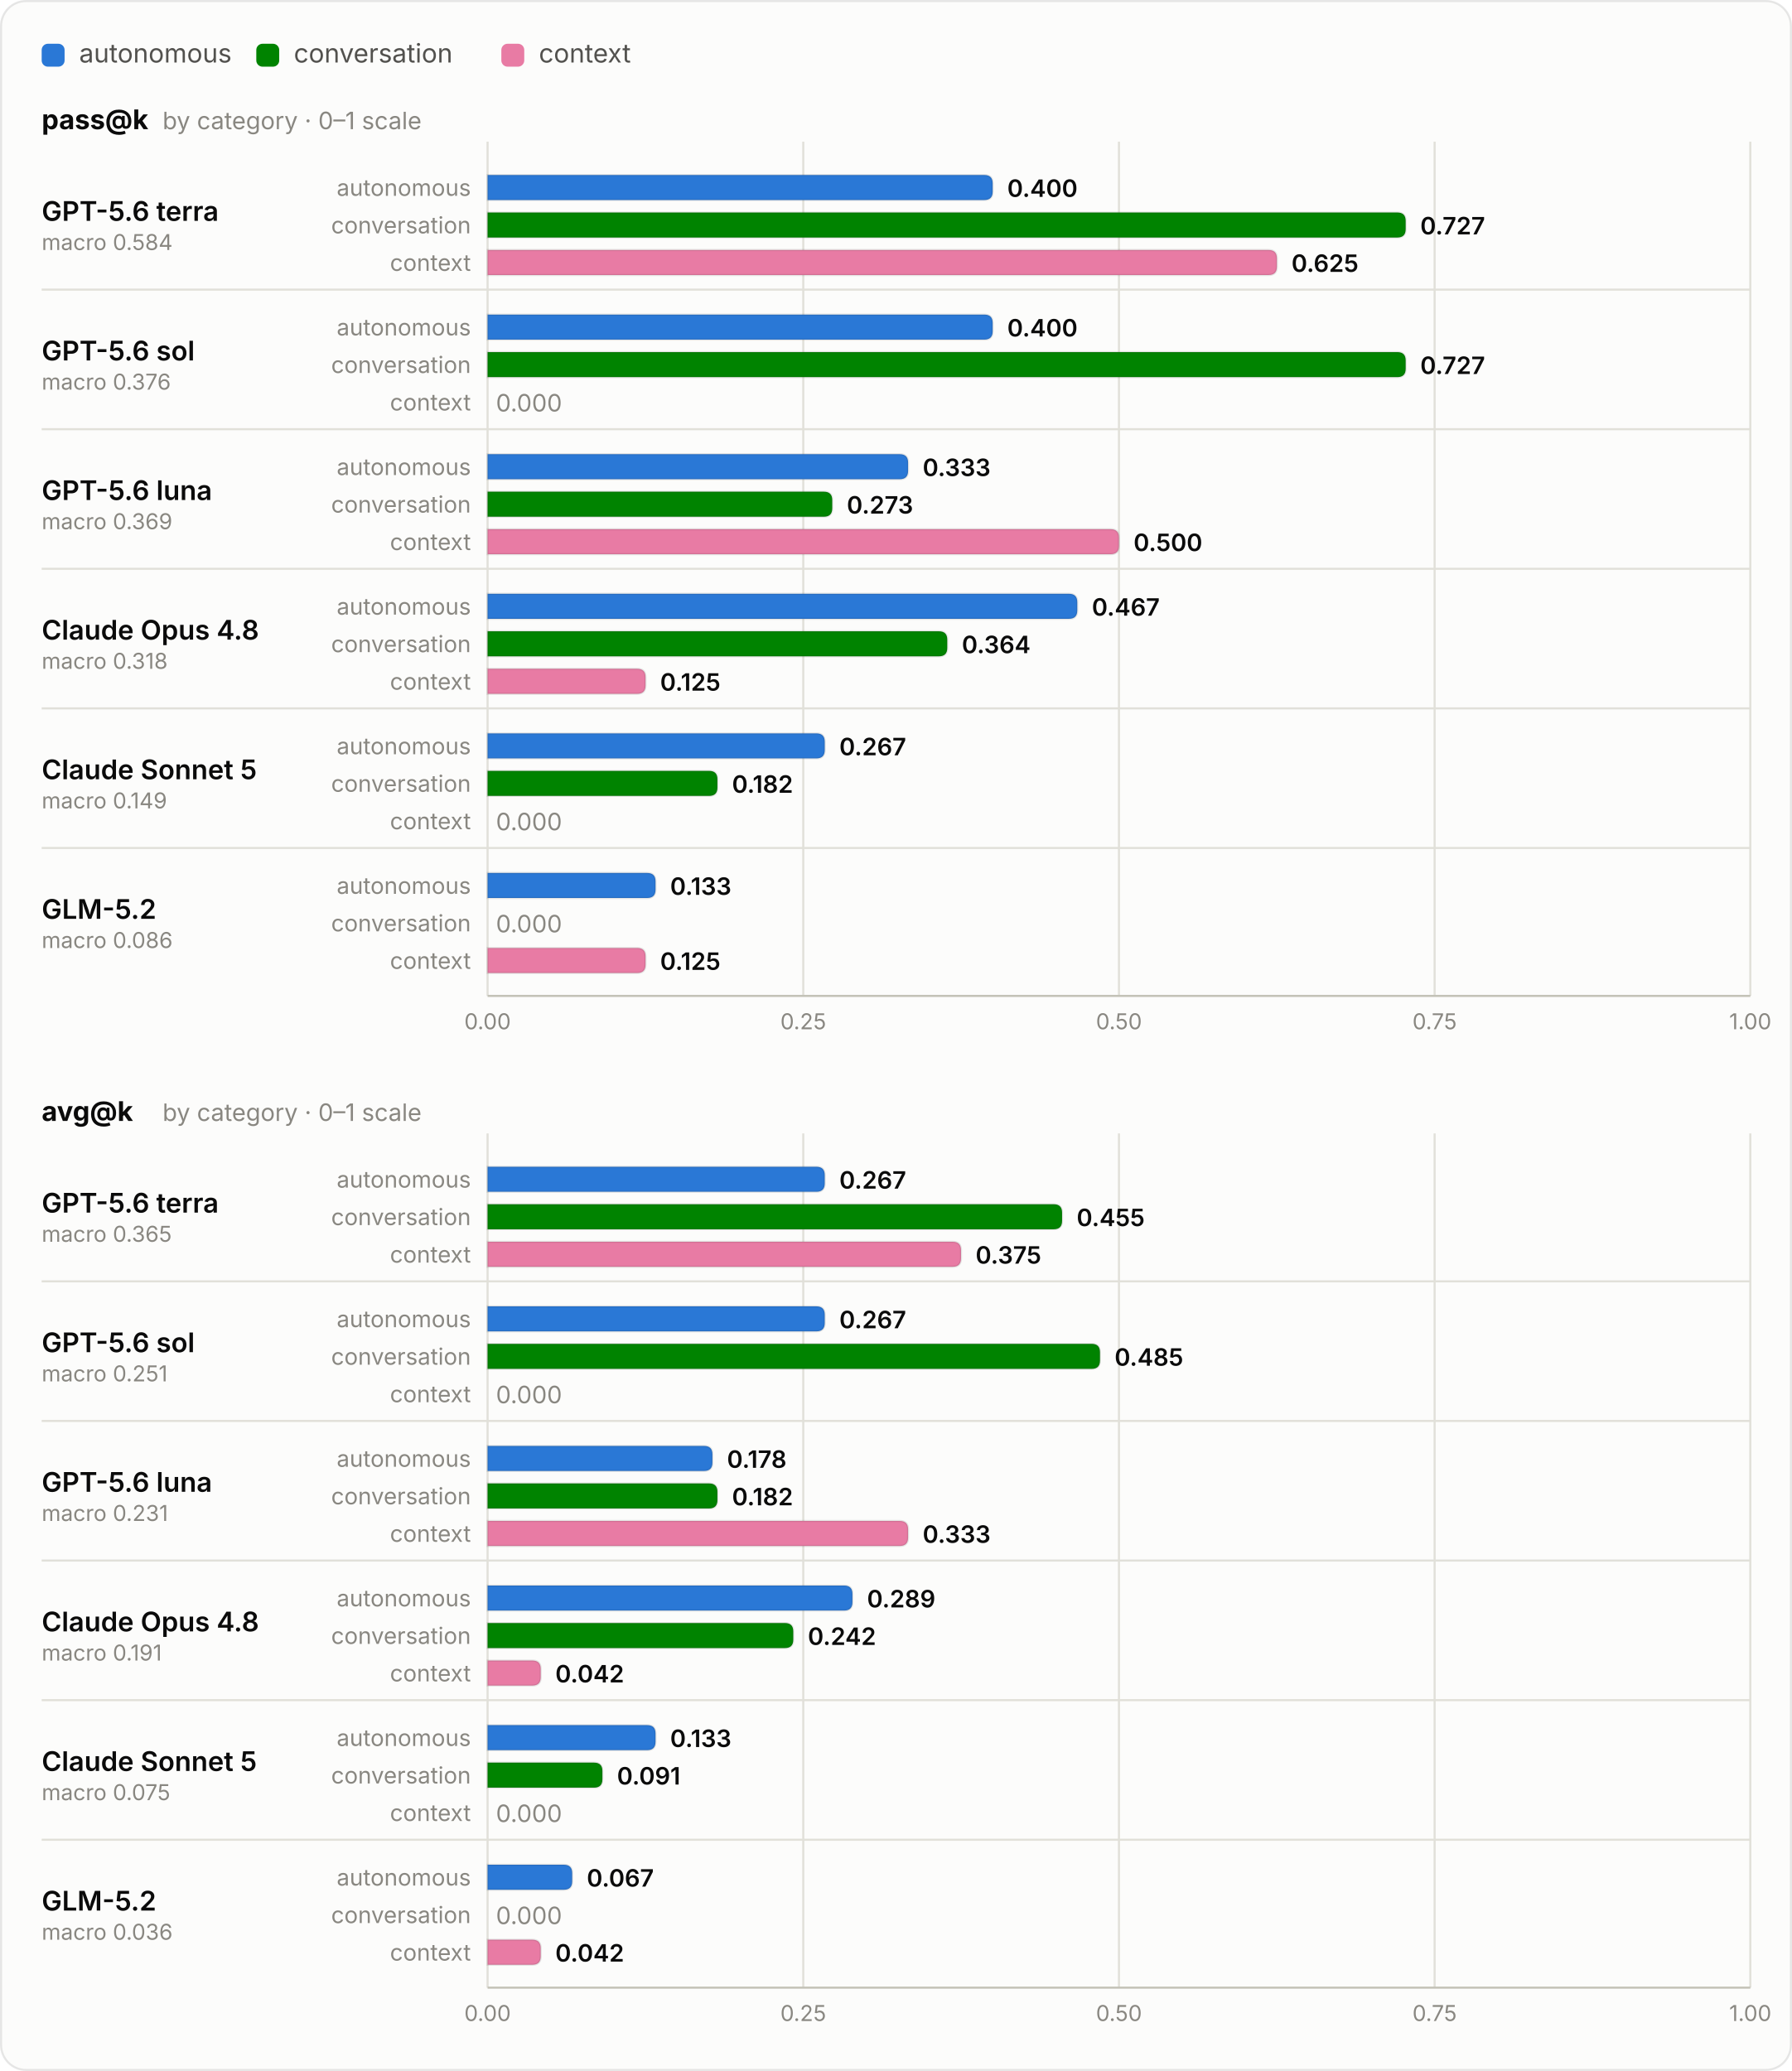
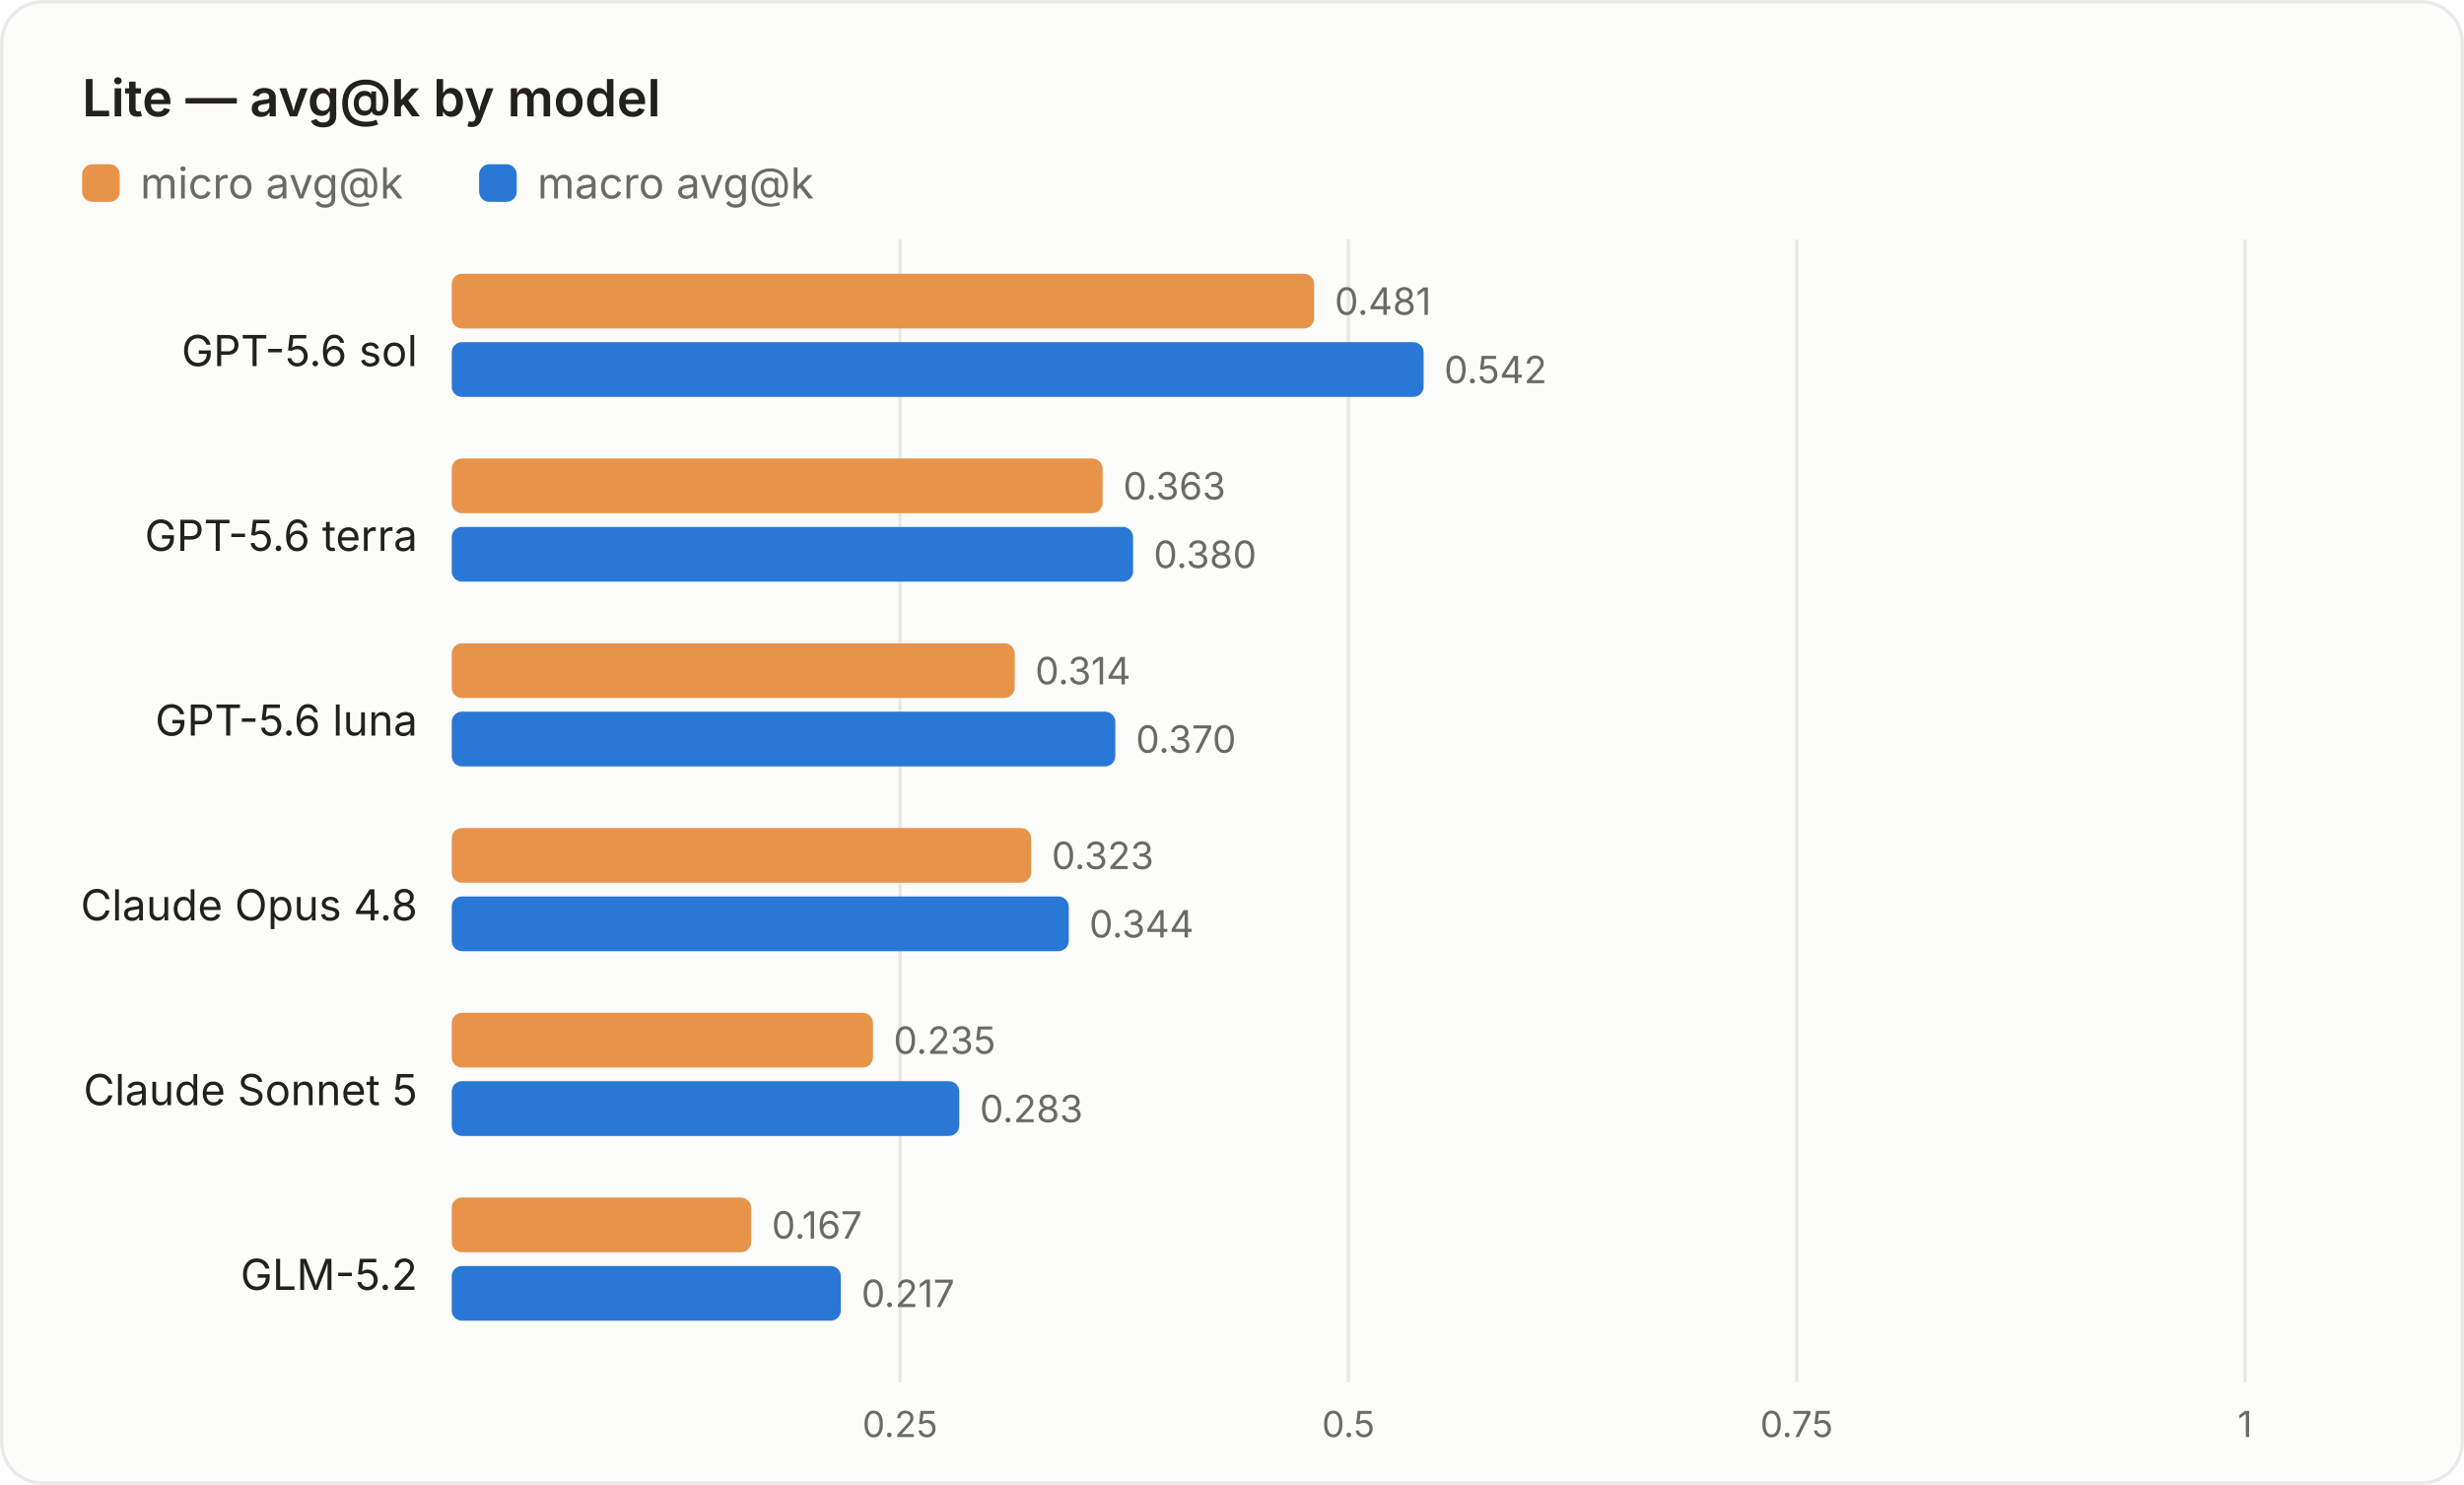
- <svg xmlns="http://www.w3.org/2000/svg" viewBox="0 0 860 994" width="860" height="994" font-family="system-ui,-apple-system,'Segoe UI',sans-serif" role="img" aria-label="Lite pass@k and avg@k by model and category">
-   <rect x="0.5" y="0.5" width="859" height="993" rx="12" fill="#fcfcfb" stroke="rgba(11,11,11,0.10)" />
-   <rect x="20" y="21" width="11" height="11" rx="3" fill="#2a78d6" />
-   <text x="38" y="30" font-size="12.5" fill="#52514e">autonomous</text>
-   <rect x="123.0" y="21" width="11" height="11" rx="3" fill="#008300" />
-   <text x="141.0" y="30" font-size="12.5" fill="#52514e">conversation</text>
-   <rect x="240.6" y="21" width="11" height="11" rx="3" fill="#e87ba4" />
-   <text x="258.6" y="30" font-size="12.5" fill="#52514e">context</text>
-   <text x="20" y="62" font-size="13" font-weight="700" fill="#0b0b0b">pass@k</text>
-   <text x="78" y="62" font-size="11.5" fill="#898781">by category · 0–1 scale</text>
-   <line x1="234.0" y1="68" x2="234.0" y2="478" stroke="#e1e0d9" stroke-width="1" />
-   <text x="234.0" y="494" font-size="10.5" fill="#898781" text-anchor="middle" style="font-variant-numeric:tabular-nums">0.00</text>
-   <line x1="385.5" y1="68" x2="385.5" y2="478" stroke="#e1e0d9" stroke-width="1" />
-   <text x="385.5" y="494" font-size="10.5" fill="#898781" text-anchor="middle" style="font-variant-numeric:tabular-nums">0.25</text>
-   <line x1="537.0" y1="68" x2="537.0" y2="478" stroke="#e1e0d9" stroke-width="1" />
-   <text x="537.0" y="494" font-size="10.5" fill="#898781" text-anchor="middle" style="font-variant-numeric:tabular-nums">0.50</text>
-   <line x1="688.5" y1="68" x2="688.5" y2="478" stroke="#e1e0d9" stroke-width="1" />
-   <text x="688.5" y="494" font-size="10.5" fill="#898781" text-anchor="middle" style="font-variant-numeric:tabular-nums">0.75</text>
-   <line x1="840.0" y1="68" x2="840.0" y2="478" stroke="#e1e0d9" stroke-width="1" />
-   <text x="840.0" y="494" font-size="10.5" fill="#898781" text-anchor="middle" style="font-variant-numeric:tabular-nums">1.00</text>
-   <text x="20" y="106.0" font-size="13" font-weight="600" fill="#0b0b0b">GPT-5.6 terra</text>
-   <text x="20" y="120.0" font-size="10.5" fill="#898781" style="font-variant-numeric:tabular-nums">macro 0.584</text>
-   <text x="226" y="94.0" font-size="11" fill="#898781" text-anchor="end">autonomous</text>
-   <path d="M234.0,84.0 H472.4 Q476.4,84.0 476.4,88.0 V92.0 Q476.4,96.0 472.4,96.0 H234.0 Z" fill="#2a78d6" stroke="rgba(11,11,11,0.10)" stroke-width="1" />
-   <text x="483.4" y="94.5" font-size="11.5" font-weight="600" fill="#0b0b0b" style="font-variant-numeric:tabular-nums">0.400</text>
-   <text x="226" y="112.0" font-size="11" fill="#898781" text-anchor="end">conversation</text>
-   <path d="M234.0,102.0 H670.6 Q674.6,102.0 674.6,106.0 V110.0 Q674.6,114.0 670.6,114.0 H234.0 Z" fill="#008300" stroke="rgba(11,11,11,0.10)" stroke-width="1" />
-   <text x="681.6" y="112.5" font-size="11.5" font-weight="600" fill="#0b0b0b" style="font-variant-numeric:tabular-nums">0.727</text>
-   <text x="226" y="130.0" font-size="11" fill="#898781" text-anchor="end">context</text>
-   <path d="M234.0,120.0 H608.8 Q612.8,120.0 612.8,124.0 V128.0 Q612.8,132.0 608.8,132.0 H234.0 Z" fill="#e87ba4" stroke="rgba(11,11,11,0.10)" stroke-width="1" />
-   <text x="619.8" y="130.5" font-size="11.5" font-weight="600" fill="#0b0b0b" style="font-variant-numeric:tabular-nums">0.625</text>
-   <line x1="20" y1="139" x2="840" y2="139" stroke="#e1e0d9" stroke-width="1" />
-   <text x="20" y="173.0" font-size="13" font-weight="600" fill="#0b0b0b">GPT-5.6 sol</text>
-   <text x="20" y="187.0" font-size="10.5" fill="#898781" style="font-variant-numeric:tabular-nums">macro 0.376</text>
-   <text x="226" y="161.0" font-size="11" fill="#898781" text-anchor="end">autonomous</text>
-   <path d="M234.0,151.0 H472.4 Q476.4,151.0 476.4,155.0 V159.0 Q476.4,163.0 472.4,163.0 H234.0 Z" fill="#2a78d6" stroke="rgba(11,11,11,0.10)" stroke-width="1" />
-   <text x="483.4" y="161.5" font-size="11.5" font-weight="600" fill="#0b0b0b" style="font-variant-numeric:tabular-nums">0.400</text>
-   <text x="226" y="179.0" font-size="11" fill="#898781" text-anchor="end">conversation</text>
-   <path d="M234.0,169.0 H670.6 Q674.6,169.0 674.6,173.0 V177.0 Q674.6,181.0 670.6,181.0 H234.0 Z" fill="#008300" stroke="rgba(11,11,11,0.10)" stroke-width="1" />
-   <text x="681.6" y="179.5" font-size="11.5" font-weight="600" fill="#0b0b0b" style="font-variant-numeric:tabular-nums">0.727</text>
-   <text x="226" y="197.0" font-size="11" fill="#898781" text-anchor="end">context</text>
-   <text x="238" y="197.5" font-size="11.5" fill="#898781" style="font-variant-numeric:tabular-nums">0.000</text>
-   <line x1="20" y1="206" x2="840" y2="206" stroke="#e1e0d9" stroke-width="1" />
-   <text x="20" y="240.0" font-size="13" font-weight="600" fill="#0b0b0b">GPT-5.6 luna</text>
-   <text x="20" y="254.0" font-size="10.5" fill="#898781" style="font-variant-numeric:tabular-nums">macro 0.369</text>
-   <text x="226" y="228.0" font-size="11" fill="#898781" text-anchor="end">autonomous</text>
-   <path d="M234.0,218.0 H431.8 Q435.8,218.0 435.8,222.0 V226.0 Q435.8,230.0 431.8,230.0 H234.0 Z" fill="#2a78d6" stroke="rgba(11,11,11,0.10)" stroke-width="1" />
-   <text x="442.8" y="228.5" font-size="11.5" font-weight="600" fill="#0b0b0b" style="font-variant-numeric:tabular-nums">0.333</text>
-   <text x="226" y="246.0" font-size="11" fill="#898781" text-anchor="end">conversation</text>
-   <path d="M234.0,236.0 H395.4 Q399.4,236.0 399.4,240.0 V244.0 Q399.4,248.0 395.4,248.0 H234.0 Z" fill="#008300" stroke="rgba(11,11,11,0.10)" stroke-width="1" />
-   <text x="406.4" y="246.5" font-size="11.5" font-weight="600" fill="#0b0b0b" style="font-variant-numeric:tabular-nums">0.273</text>
-   <text x="226" y="264.0" font-size="11" fill="#898781" text-anchor="end">context</text>
-   <path d="M234.0,254.0 H533.0 Q537.0,254.0 537.0,258.0 V262.0 Q537.0,266.0 533.0,266.0 H234.0 Z" fill="#e87ba4" stroke="rgba(11,11,11,0.10)" stroke-width="1" />
-   <text x="544.0" y="264.5" font-size="11.5" font-weight="600" fill="#0b0b0b" style="font-variant-numeric:tabular-nums">0.500</text>
-   <line x1="20" y1="273" x2="840" y2="273" stroke="#e1e0d9" stroke-width="1" />
-   <text x="20" y="307.0" font-size="13" font-weight="600" fill="#0b0b0b">Claude Opus 4.8</text>
-   <text x="20" y="321.0" font-size="10.5" fill="#898781" style="font-variant-numeric:tabular-nums">macro 0.318</text>
-   <text x="226" y="295.0" font-size="11" fill="#898781" text-anchor="end">autonomous</text>
-   <path d="M234.0,285.0 H513.0 Q517.0,285.0 517.0,289.0 V293.0 Q517.0,297.0 513.0,297.0 H234.0 Z" fill="#2a78d6" stroke="rgba(11,11,11,0.10)" stroke-width="1" />
-   <text x="524.0" y="295.5" font-size="11.5" font-weight="600" fill="#0b0b0b" style="font-variant-numeric:tabular-nums">0.467</text>
-   <text x="226" y="313.0" font-size="11" fill="#898781" text-anchor="end">conversation</text>
-   <path d="M234.0,303.0 H450.6 Q454.6,303.0 454.6,307.0 V311.0 Q454.6,315.0 450.6,315.0 H234.0 Z" fill="#008300" stroke="rgba(11,11,11,0.10)" stroke-width="1" />
-   <text x="461.6" y="313.5" font-size="11.5" font-weight="600" fill="#0b0b0b" style="font-variant-numeric:tabular-nums">0.364</text>
-   <text x="226" y="331.0" font-size="11" fill="#898781" text-anchor="end">context</text>
-   <path d="M234.0,321.0 H305.8 Q309.8,321.0 309.8,325.0 V329.0 Q309.8,333.0 305.8,333.0 H234.0 Z" fill="#e87ba4" stroke="rgba(11,11,11,0.10)" stroke-width="1" />
-   <text x="316.8" y="331.5" font-size="11.5" font-weight="600" fill="#0b0b0b" style="font-variant-numeric:tabular-nums">0.125</text>
-   <line x1="20" y1="340" x2="840" y2="340" stroke="#e1e0d9" stroke-width="1" />
-   <text x="20" y="374.0" font-size="13" font-weight="600" fill="#0b0b0b">Claude Sonnet 5</text>
-   <text x="20" y="388.0" font-size="10.5" fill="#898781" style="font-variant-numeric:tabular-nums">macro 0.149</text>
-   <text x="226" y="362.0" font-size="11" fill="#898781" text-anchor="end">autonomous</text>
-   <path d="M234.0,352.0 H391.8 Q395.8,352.0 395.8,356.0 V360.0 Q395.8,364.0 391.8,364.0 H234.0 Z" fill="#2a78d6" stroke="rgba(11,11,11,0.10)" stroke-width="1" />
-   <text x="402.8" y="362.5" font-size="11.5" font-weight="600" fill="#0b0b0b" style="font-variant-numeric:tabular-nums">0.267</text>
-   <text x="226" y="380.0" font-size="11" fill="#898781" text-anchor="end">conversation</text>
-   <path d="M234.0,370.0 H340.3 Q344.3,370.0 344.3,374.0 V378.0 Q344.3,382.0 340.3,382.0 H234.0 Z" fill="#008300" stroke="rgba(11,11,11,0.10)" stroke-width="1" />
-   <text x="351.3" y="380.5" font-size="11.5" font-weight="600" fill="#0b0b0b" style="font-variant-numeric:tabular-nums">0.182</text>
-   <text x="226" y="398.0" font-size="11" fill="#898781" text-anchor="end">context</text>
-   <text x="238" y="398.5" font-size="11.5" fill="#898781" style="font-variant-numeric:tabular-nums">0.000</text>
-   <line x1="20" y1="407" x2="840" y2="407" stroke="#e1e0d9" stroke-width="1" />
-   <text x="20" y="441.0" font-size="13" font-weight="600" fill="#0b0b0b">GLM-5.2</text>
-   <text x="20" y="455.0" font-size="10.5" fill="#898781" style="font-variant-numeric:tabular-nums">macro 0.086</text>
-   <text x="226" y="429.0" font-size="11" fill="#898781" text-anchor="end">autonomous</text>
-   <path d="M234.0,419.0 H310.6 Q314.6,419.0 314.6,423.0 V427.0 Q314.6,431.0 310.6,431.0 H234.0 Z" fill="#2a78d6" stroke="rgba(11,11,11,0.10)" stroke-width="1" />
-   <text x="321.6" y="429.5" font-size="11.5" font-weight="600" fill="#0b0b0b" style="font-variant-numeric:tabular-nums">0.133</text>
-   <text x="226" y="447.0" font-size="11" fill="#898781" text-anchor="end">conversation</text>
-   <text x="238" y="447.5" font-size="11.5" fill="#898781" style="font-variant-numeric:tabular-nums">0.000</text>
-   <text x="226" y="465.0" font-size="11" fill="#898781" text-anchor="end">context</text>
-   <path d="M234.0,455.0 H305.8 Q309.8,455.0 309.8,459.0 V463.0 Q309.8,467.0 305.8,467.0 H234.0 Z" fill="#e87ba4" stroke="rgba(11,11,11,0.10)" stroke-width="1" />
-   <text x="316.8" y="465.5" font-size="11.5" font-weight="600" fill="#0b0b0b" style="font-variant-numeric:tabular-nums">0.125</text>
-   <line x1="234" y1="478" x2="840" y2="478" stroke="#c3c2b7" stroke-width="1" />
-   <text x="20" y="538" font-size="13" font-weight="700" fill="#0b0b0b">avg@k</text>
-   <text x="78" y="538" font-size="11.5" fill="#898781">by category · 0–1 scale</text>
-   <line x1="234.0" y1="544" x2="234.0" y2="954" stroke="#e1e0d9" stroke-width="1" />
-   <text x="234.0" y="970" font-size="10.5" fill="#898781" text-anchor="middle" style="font-variant-numeric:tabular-nums">0.00</text>
-   <line x1="385.5" y1="544" x2="385.5" y2="954" stroke="#e1e0d9" stroke-width="1" />
-   <text x="385.5" y="970" font-size="10.5" fill="#898781" text-anchor="middle" style="font-variant-numeric:tabular-nums">0.25</text>
-   <line x1="537.0" y1="544" x2="537.0" y2="954" stroke="#e1e0d9" stroke-width="1" />
-   <text x="537.0" y="970" font-size="10.5" fill="#898781" text-anchor="middle" style="font-variant-numeric:tabular-nums">0.50</text>
-   <line x1="688.5" y1="544" x2="688.5" y2="954" stroke="#e1e0d9" stroke-width="1" />
-   <text x="688.5" y="970" font-size="10.5" fill="#898781" text-anchor="middle" style="font-variant-numeric:tabular-nums">0.75</text>
-   <line x1="840.0" y1="544" x2="840.0" y2="954" stroke="#e1e0d9" stroke-width="1" />
-   <text x="840.0" y="970" font-size="10.5" fill="#898781" text-anchor="middle" style="font-variant-numeric:tabular-nums">1.00</text>
-   <text x="20" y="582.0" font-size="13" font-weight="600" fill="#0b0b0b">GPT-5.6 terra</text>
-   <text x="20" y="596.0" font-size="10.5" fill="#898781" style="font-variant-numeric:tabular-nums">macro 0.365</text>
-   <text x="226" y="570.0" font-size="11" fill="#898781" text-anchor="end">autonomous</text>
-   <path d="M234.0,560.0 H391.8 Q395.8,560.0 395.8,564.0 V568.0 Q395.8,572.0 391.8,572.0 H234.0 Z" fill="#2a78d6" stroke="rgba(11,11,11,0.10)" stroke-width="1" />
-   <text x="402.8" y="570.5" font-size="11.5" font-weight="600" fill="#0b0b0b" style="font-variant-numeric:tabular-nums">0.267</text>
-   <text x="226" y="588.0" font-size="11" fill="#898781" text-anchor="end">conversation</text>
-   <path d="M234.0,578.0 H505.7 Q509.7,578.0 509.7,582.0 V586.0 Q509.7,590.0 505.7,590.0 H234.0 Z" fill="#008300" stroke="rgba(11,11,11,0.10)" stroke-width="1" />
-   <text x="516.7" y="588.5" font-size="11.5" font-weight="600" fill="#0b0b0b" style="font-variant-numeric:tabular-nums">0.455</text>
-   <text x="226" y="606.0" font-size="11" fill="#898781" text-anchor="end">context</text>
-   <path d="M234.0,596.0 H457.2 Q461.2,596.0 461.2,600.0 V604.0 Q461.2,608.0 457.2,608.0 H234.0 Z" fill="#e87ba4" stroke="rgba(11,11,11,0.10)" stroke-width="1" />
-   <text x="468.2" y="606.5" font-size="11.5" font-weight="600" fill="#0b0b0b" style="font-variant-numeric:tabular-nums">0.375</text>
-   <line x1="20" y1="615" x2="840" y2="615" stroke="#e1e0d9" stroke-width="1" />
-   <text x="20" y="649.0" font-size="13" font-weight="600" fill="#0b0b0b">GPT-5.6 sol</text>
-   <text x="20" y="663.0" font-size="10.5" fill="#898781" style="font-variant-numeric:tabular-nums">macro 0.251</text>
-   <text x="226" y="637.0" font-size="11" fill="#898781" text-anchor="end">autonomous</text>
-   <path d="M234.0,627.0 H391.8 Q395.8,627.0 395.8,631.0 V635.0 Q395.8,639.0 391.8,639.0 H234.0 Z" fill="#2a78d6" stroke="rgba(11,11,11,0.10)" stroke-width="1" />
-   <text x="402.8" y="637.5" font-size="11.5" font-weight="600" fill="#0b0b0b" style="font-variant-numeric:tabular-nums">0.267</text>
-   <text x="226" y="655.0" font-size="11" fill="#898781" text-anchor="end">conversation</text>
-   <path d="M234.0,645.0 H523.9 Q527.9,645.0 527.9,649.0 V653.0 Q527.9,657.0 523.9,657.0 H234.0 Z" fill="#008300" stroke="rgba(11,11,11,0.10)" stroke-width="1" />
-   <text x="534.9" y="655.5" font-size="11.5" font-weight="600" fill="#0b0b0b" style="font-variant-numeric:tabular-nums">0.485</text>
-   <text x="226" y="673.0" font-size="11" fill="#898781" text-anchor="end">context</text>
-   <text x="238" y="673.5" font-size="11.5" fill="#898781" style="font-variant-numeric:tabular-nums">0.000</text>
-   <line x1="20" y1="682" x2="840" y2="682" stroke="#e1e0d9" stroke-width="1" />
-   <text x="20" y="716.0" font-size="13" font-weight="600" fill="#0b0b0b">GPT-5.6 luna</text>
-   <text x="20" y="730.0" font-size="10.5" fill="#898781" style="font-variant-numeric:tabular-nums">macro 0.231</text>
-   <text x="226" y="704.0" font-size="11" fill="#898781" text-anchor="end">autonomous</text>
-   <path d="M234.0,694.0 H337.9 Q341.9,694.0 341.9,698.0 V702.0 Q341.9,706.0 337.9,706.0 H234.0 Z" fill="#2a78d6" stroke="rgba(11,11,11,0.10)" stroke-width="1" />
-   <text x="348.9" y="704.5" font-size="11.5" font-weight="600" fill="#0b0b0b" style="font-variant-numeric:tabular-nums">0.178</text>
-   <text x="226" y="722.0" font-size="11" fill="#898781" text-anchor="end">conversation</text>
-   <path d="M234.0,712.0 H340.3 Q344.3,712.0 344.3,716.0 V720.0 Q344.3,724.0 340.3,724.0 H234.0 Z" fill="#008300" stroke="rgba(11,11,11,0.10)" stroke-width="1" />
-   <text x="351.3" y="722.5" font-size="11.5" font-weight="600" fill="#0b0b0b" style="font-variant-numeric:tabular-nums">0.182</text>
-   <text x="226" y="740.0" font-size="11" fill="#898781" text-anchor="end">context</text>
-   <path d="M234.0,730.0 H431.8 Q435.8,730.0 435.8,734.0 V738.0 Q435.8,742.0 431.8,742.0 H234.0 Z" fill="#e87ba4" stroke="rgba(11,11,11,0.10)" stroke-width="1" />
-   <text x="442.8" y="740.5" font-size="11.5" font-weight="600" fill="#0b0b0b" style="font-variant-numeric:tabular-nums">0.333</text>
-   <line x1="20" y1="749" x2="840" y2="749" stroke="#e1e0d9" stroke-width="1" />
-   <text x="20" y="783.0" font-size="13" font-weight="600" fill="#0b0b0b">Claude Opus 4.8</text>
-   <text x="20" y="797.0" font-size="10.5" fill="#898781" style="font-variant-numeric:tabular-nums">macro 0.191</text>
-   <text x="226" y="771.0" font-size="11" fill="#898781" text-anchor="end">autonomous</text>
-   <path d="M234.0,761.0 H405.1 Q409.1,761.0 409.1,765.0 V769.0 Q409.1,773.0 405.1,773.0 H234.0 Z" fill="#2a78d6" stroke="rgba(11,11,11,0.10)" stroke-width="1" />
-   <text x="416.1" y="771.5" font-size="11.5" font-weight="600" fill="#0b0b0b" style="font-variant-numeric:tabular-nums">0.289</text>
-   <text x="226" y="789.0" font-size="11" fill="#898781" text-anchor="end">conversation</text>
-   <path d="M234.0,779.0 H376.7 Q380.7,779.0 380.7,783.0 V787.0 Q380.7,791.0 376.7,791.0 H234.0 Z" fill="#008300" stroke="rgba(11,11,11,0.10)" stroke-width="1" />
-   <text x="387.7" y="789.5" font-size="11.5" font-weight="600" fill="#0b0b0b" style="font-variant-numeric:tabular-nums">0.242</text>
-   <text x="226" y="807.0" font-size="11" fill="#898781" text-anchor="end">context</text>
-   <path d="M234.0,797.0 H255.5 Q259.5,797.0 259.5,801.0 V805.0 Q259.5,809.0 255.5,809.0 H234.0 Z" fill="#e87ba4" stroke="rgba(11,11,11,0.10)" stroke-width="1" />
-   <text x="266.5" y="807.5" font-size="11.5" font-weight="600" fill="#0b0b0b" style="font-variant-numeric:tabular-nums">0.042</text>
-   <line x1="20" y1="816" x2="840" y2="816" stroke="#e1e0d9" stroke-width="1" />
-   <text x="20" y="850.0" font-size="13" font-weight="600" fill="#0b0b0b">Claude Sonnet 5</text>
-   <text x="20" y="864.0" font-size="10.5" fill="#898781" style="font-variant-numeric:tabular-nums">macro 0.075</text>
-   <text x="226" y="838.0" font-size="11" fill="#898781" text-anchor="end">autonomous</text>
-   <path d="M234.0,828.0 H310.6 Q314.6,828.0 314.6,832.0 V836.0 Q314.6,840.0 310.6,840.0 H234.0 Z" fill="#2a78d6" stroke="rgba(11,11,11,0.10)" stroke-width="1" />
-   <text x="321.6" y="838.5" font-size="11.5" font-weight="600" fill="#0b0b0b" style="font-variant-numeric:tabular-nums">0.133</text>
-   <text x="226" y="856.0" font-size="11" fill="#898781" text-anchor="end">conversation</text>
-   <path d="M234.0,846.0 H285.1 Q289.1,846.0 289.1,850.0 V854.0 Q289.1,858.0 285.1,858.0 H234.0 Z" fill="#008300" stroke="rgba(11,11,11,0.10)" stroke-width="1" />
-   <text x="296.1" y="856.5" font-size="11.5" font-weight="600" fill="#0b0b0b" style="font-variant-numeric:tabular-nums">0.091</text>
-   <text x="226" y="874.0" font-size="11" fill="#898781" text-anchor="end">context</text>
-   <text x="238" y="874.5" font-size="11.5" fill="#898781" style="font-variant-numeric:tabular-nums">0.000</text>
-   <line x1="20" y1="883" x2="840" y2="883" stroke="#e1e0d9" stroke-width="1" />
-   <text x="20" y="917.0" font-size="13" font-weight="600" fill="#0b0b0b">GLM-5.2</text>
-   <text x="20" y="931.0" font-size="10.5" fill="#898781" style="font-variant-numeric:tabular-nums">macro 0.036</text>
-   <text x="226" y="905.0" font-size="11" fill="#898781" text-anchor="end">autonomous</text>
-   <path d="M234.0,895.0 H270.6 Q274.6,895.0 274.6,899.0 V903.0 Q274.6,907.0 270.6,907.0 H234.0 Z" fill="#2a78d6" stroke="rgba(11,11,11,0.10)" stroke-width="1" />
-   <text x="281.6" y="905.5" font-size="11.5" font-weight="600" fill="#0b0b0b" style="font-variant-numeric:tabular-nums">0.067</text>
-   <text x="226" y="923.0" font-size="11" fill="#898781" text-anchor="end">conversation</text>
-   <text x="238" y="923.5" font-size="11.5" fill="#898781" style="font-variant-numeric:tabular-nums">0.000</text>
-   <text x="226" y="941.0" font-size="11" fill="#898781" text-anchor="end">context</text>
-   <path d="M234.0,931.0 H255.5 Q259.5,931.0 259.5,935.0 V939.0 Q259.5,943.0 255.5,943.0 H234.0 Z" fill="#e87ba4" stroke="rgba(11,11,11,0.10)" stroke-width="1" />
-   <text x="266.5" y="941.5" font-size="11.5" font-weight="600" fill="#0b0b0b" style="font-variant-numeric:tabular-nums">0.042</text>
-   <line x1="234" y1="954" x2="840" y2="954" stroke="#c3c2b7" stroke-width="1" />
+ <svg xmlns="http://www.w3.org/2000/svg" viewBox="0 0 720 434" width="720" height="434" font-family="system-ui,-apple-system,'Segoe UI',sans-serif" role="img" aria-label="Lite micro and macro avg@k by model, sorted by macro avg@k">
+   <rect x="0.5" y="0.5" width="719" height="433" rx="12" fill="#fcfcfb" stroke="rgba(11,11,11,0.08)" />
+   <text x="24" y="34" font-size="15" font-weight="600" fill="#22211f">Lite — avg@k by model</text>
+   <rect x="24" y="48" width="11" height="11" rx="3" fill="#e8934a" />
+   <text x="41" y="58" font-size="12.5" fill="#6b6a67">micro avg@k</text>
+   <rect x="140" y="48" width="11" height="11" rx="3" fill="#2a78d6" />
+   <text x="157" y="58" font-size="12.5" fill="#6b6a67">macro avg@k</text>
+   <line x1="263.0" y1="70" x2="263.0" y2="404" stroke="rgba(11,11,11,0.08)" />
+   <text x="263.0" y="420" font-size="10.5" fill="#6b6a67" text-anchor="middle">0.25</text>
+   <line x1="394.0" y1="70" x2="394.0" y2="404" stroke="rgba(11,11,11,0.08)" />
+   <text x="394.0" y="420" font-size="10.5" fill="#6b6a67" text-anchor="middle">0.5</text>
+   <line x1="525.0" y1="70" x2="525.0" y2="404" stroke="rgba(11,11,11,0.08)" />
+   <text x="525.0" y="420" font-size="10.5" fill="#6b6a67" text-anchor="middle">0.75</text>
+   <line x1="656.0" y1="70" x2="656.0" y2="404" stroke="rgba(11,11,11,0.08)" />
+   <text x="656.0" y="420" font-size="10.5" fill="#6b6a67" text-anchor="middle">1</text>
+   <text x="122" y="107" font-size="12.5" fill="#22211f" text-anchor="end">GPT-5.6 sol</text>
+   <rect x="132" y="80" width="252.0" height="16" rx="3" fill="#e8934a" />
+   <text x="390.0" y="92" font-size="11" fill="#6b6a67">0.481</text>
+   <rect x="132" y="100" width="284.0" height="16" rx="3" fill="#2a78d6" />
+   <text x="422.0" y="112" font-size="11" fill="#6b6a67">0.542</text>
+   <text x="122" y="161" font-size="12.5" fill="#22211f" text-anchor="end">GPT-5.6 terra</text>
+   <rect x="132" y="134" width="190.2" height="16" rx="3" fill="#e8934a" />
+   <text x="328.2" y="146" font-size="11" fill="#6b6a67">0.363</text>
+   <rect x="132" y="154" width="199.1" height="16" rx="3" fill="#2a78d6" />
+   <text x="337.1" y="166" font-size="11" fill="#6b6a67">0.380</text>
+   <text x="122" y="215" font-size="12.5" fill="#22211f" text-anchor="end">GPT-5.6 luna</text>
+   <rect x="132" y="188" width="164.5" height="16" rx="3" fill="#e8934a" />
+   <text x="302.5" y="200" font-size="11" fill="#6b6a67">0.314</text>
+   <rect x="132" y="208" width="193.9" height="16" rx="3" fill="#2a78d6" />
+   <text x="331.9" y="220" font-size="11" fill="#6b6a67">0.370</text>
+   <text x="122" y="269" font-size="12.5" fill="#22211f" text-anchor="end">Claude Opus 4.8</text>
+   <rect x="132" y="242" width="169.3" height="16" rx="3" fill="#e8934a" />
+   <text x="307.3" y="254" font-size="11" fill="#6b6a67">0.323</text>
+   <rect x="132" y="262" width="180.3" height="16" rx="3" fill="#2a78d6" />
+   <text x="318.3" y="274" font-size="11" fill="#6b6a67">0.344</text>
+   <text x="122" y="323" font-size="12.5" fill="#22211f" text-anchor="end">Claude Sonnet 5</text>
+   <rect x="132" y="296" width="123.1" height="16" rx="3" fill="#e8934a" />
+   <text x="261.1" y="308" font-size="11" fill="#6b6a67">0.235</text>
+   <rect x="132" y="316" width="148.3" height="16" rx="3" fill="#2a78d6" />
+   <text x="286.3" y="328" font-size="11" fill="#6b6a67">0.283</text>
+   <text x="122" y="377" font-size="12.5" fill="#22211f" text-anchor="end">GLM-5.2</text>
+   <rect x="132" y="350" width="87.5" height="16" rx="3" fill="#e8934a" />
+   <text x="225.5" y="362" font-size="11" fill="#6b6a67">0.167</text>
+   <rect x="132" y="370" width="113.7" height="16" rx="3" fill="#2a78d6" />
+   <text x="251.7" y="382" font-size="11" fill="#6b6a67">0.217</text>
</svg>
